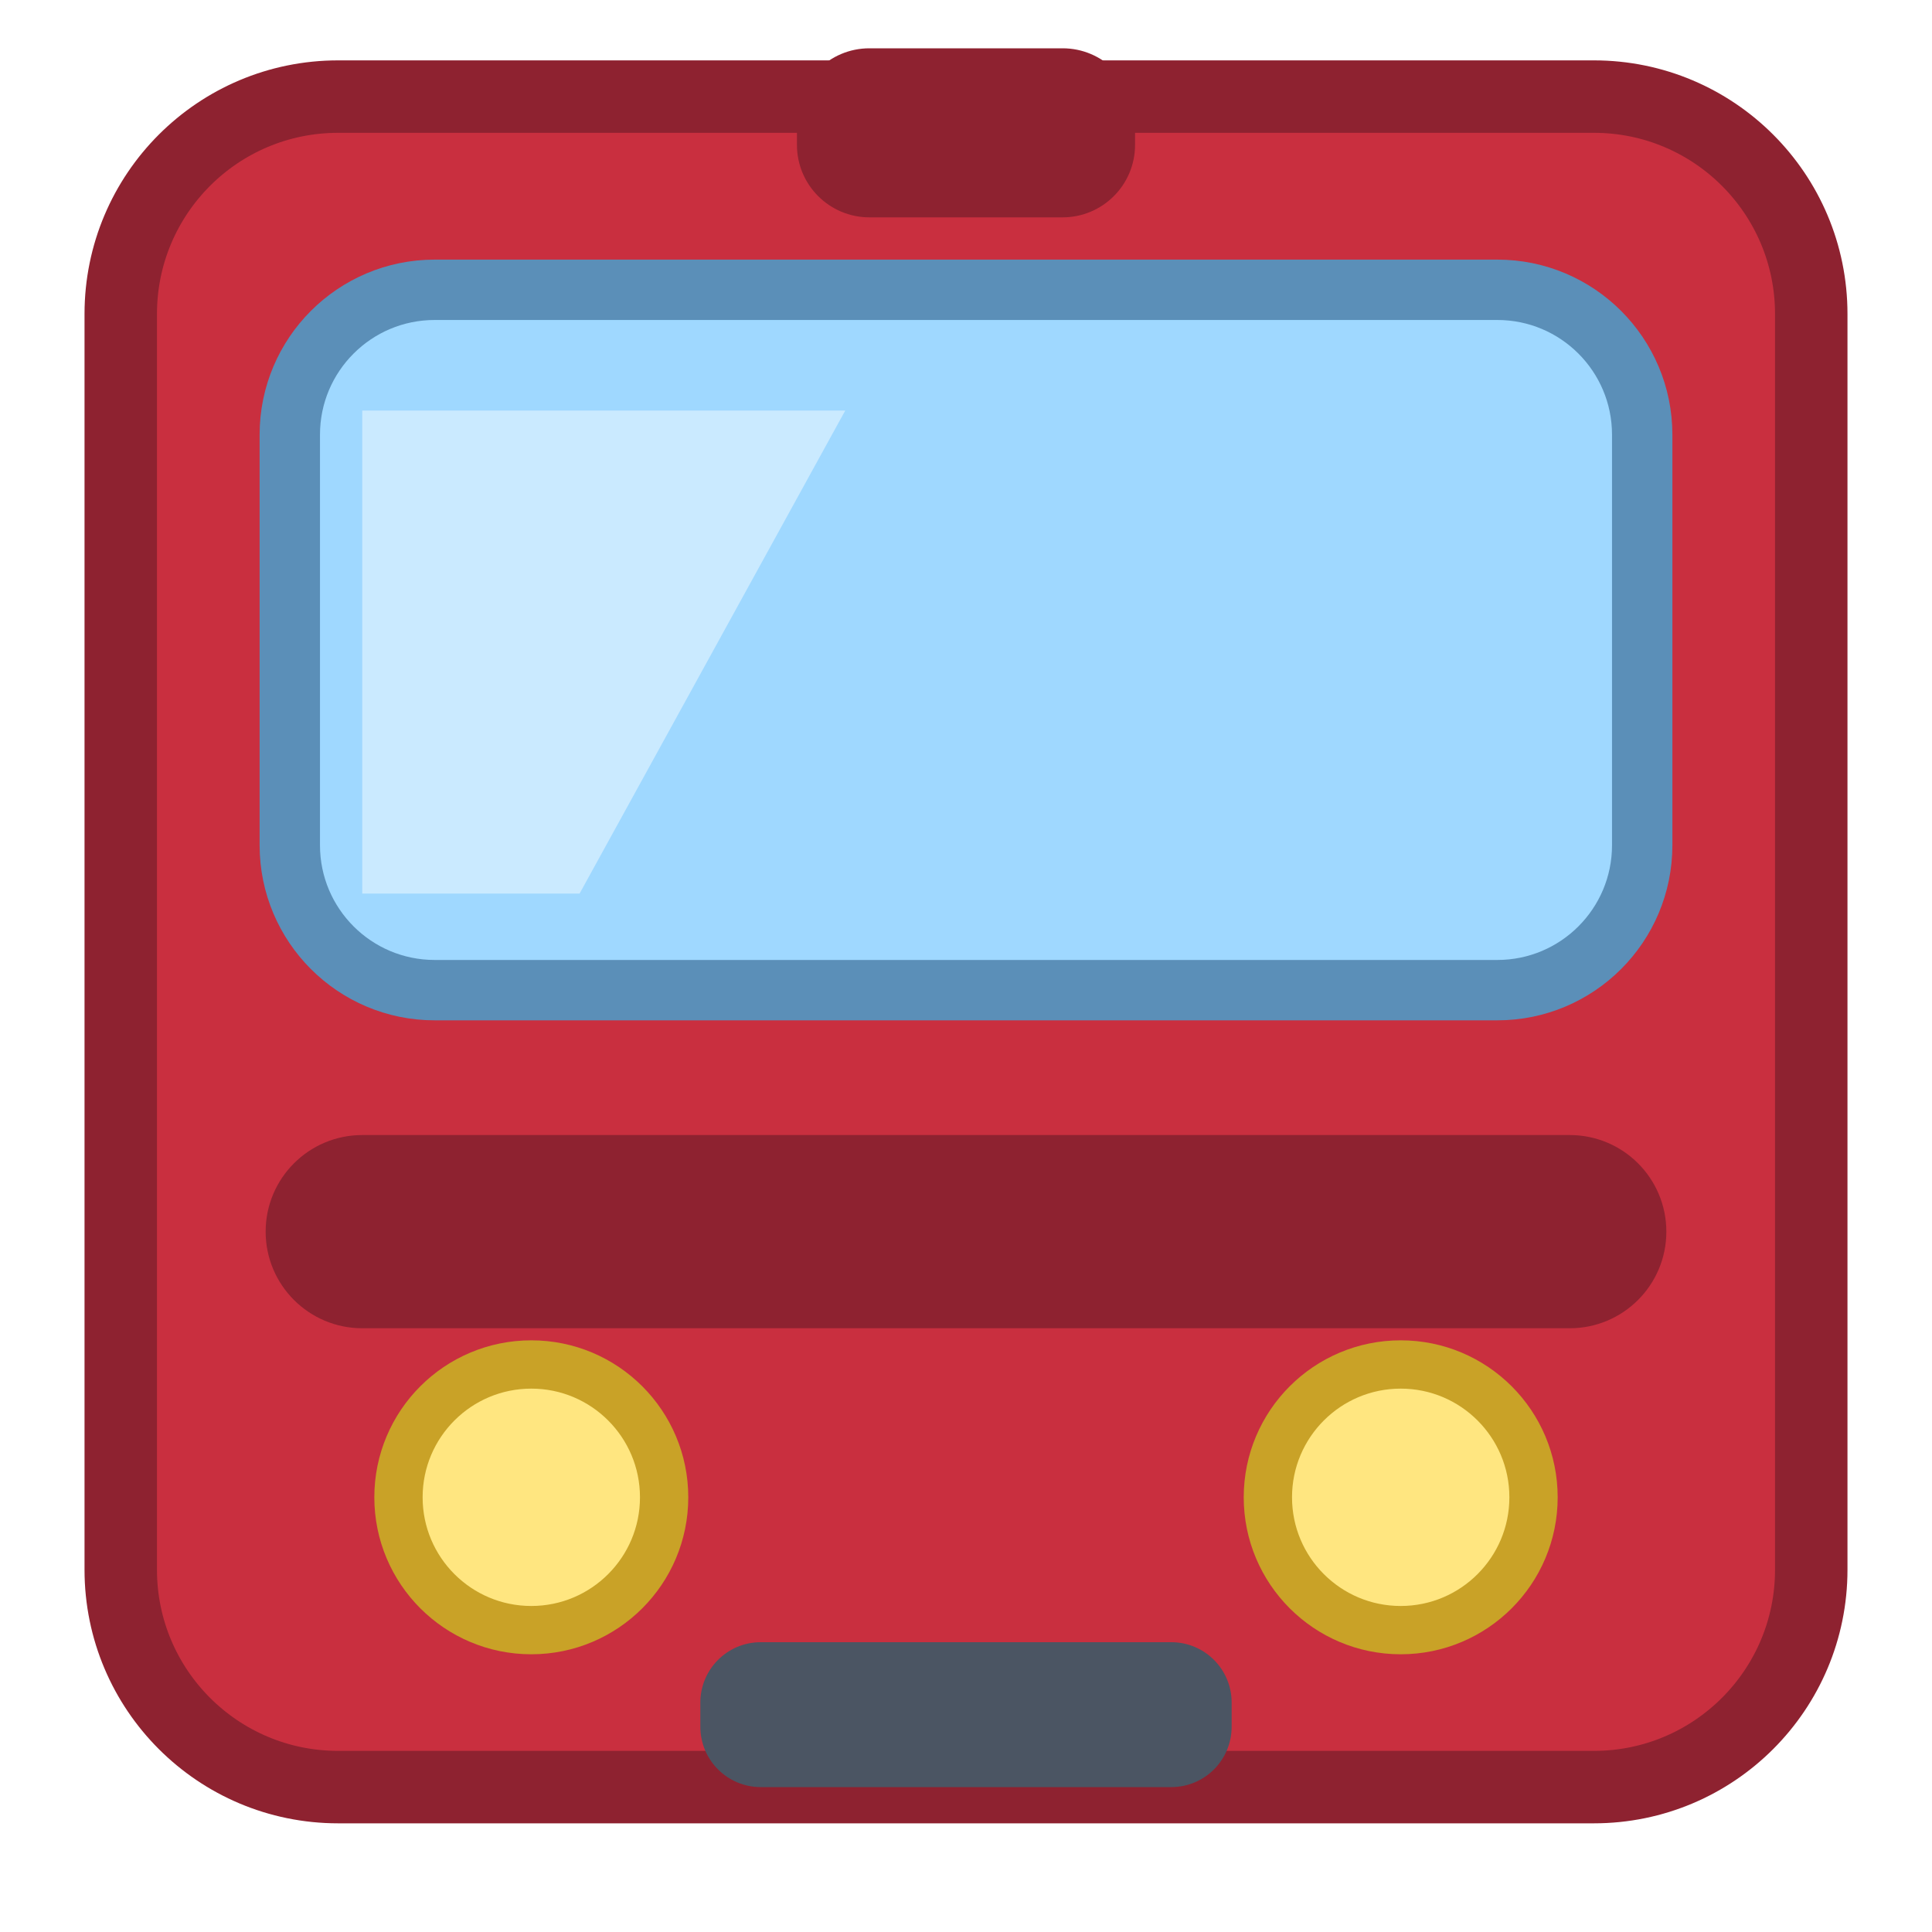
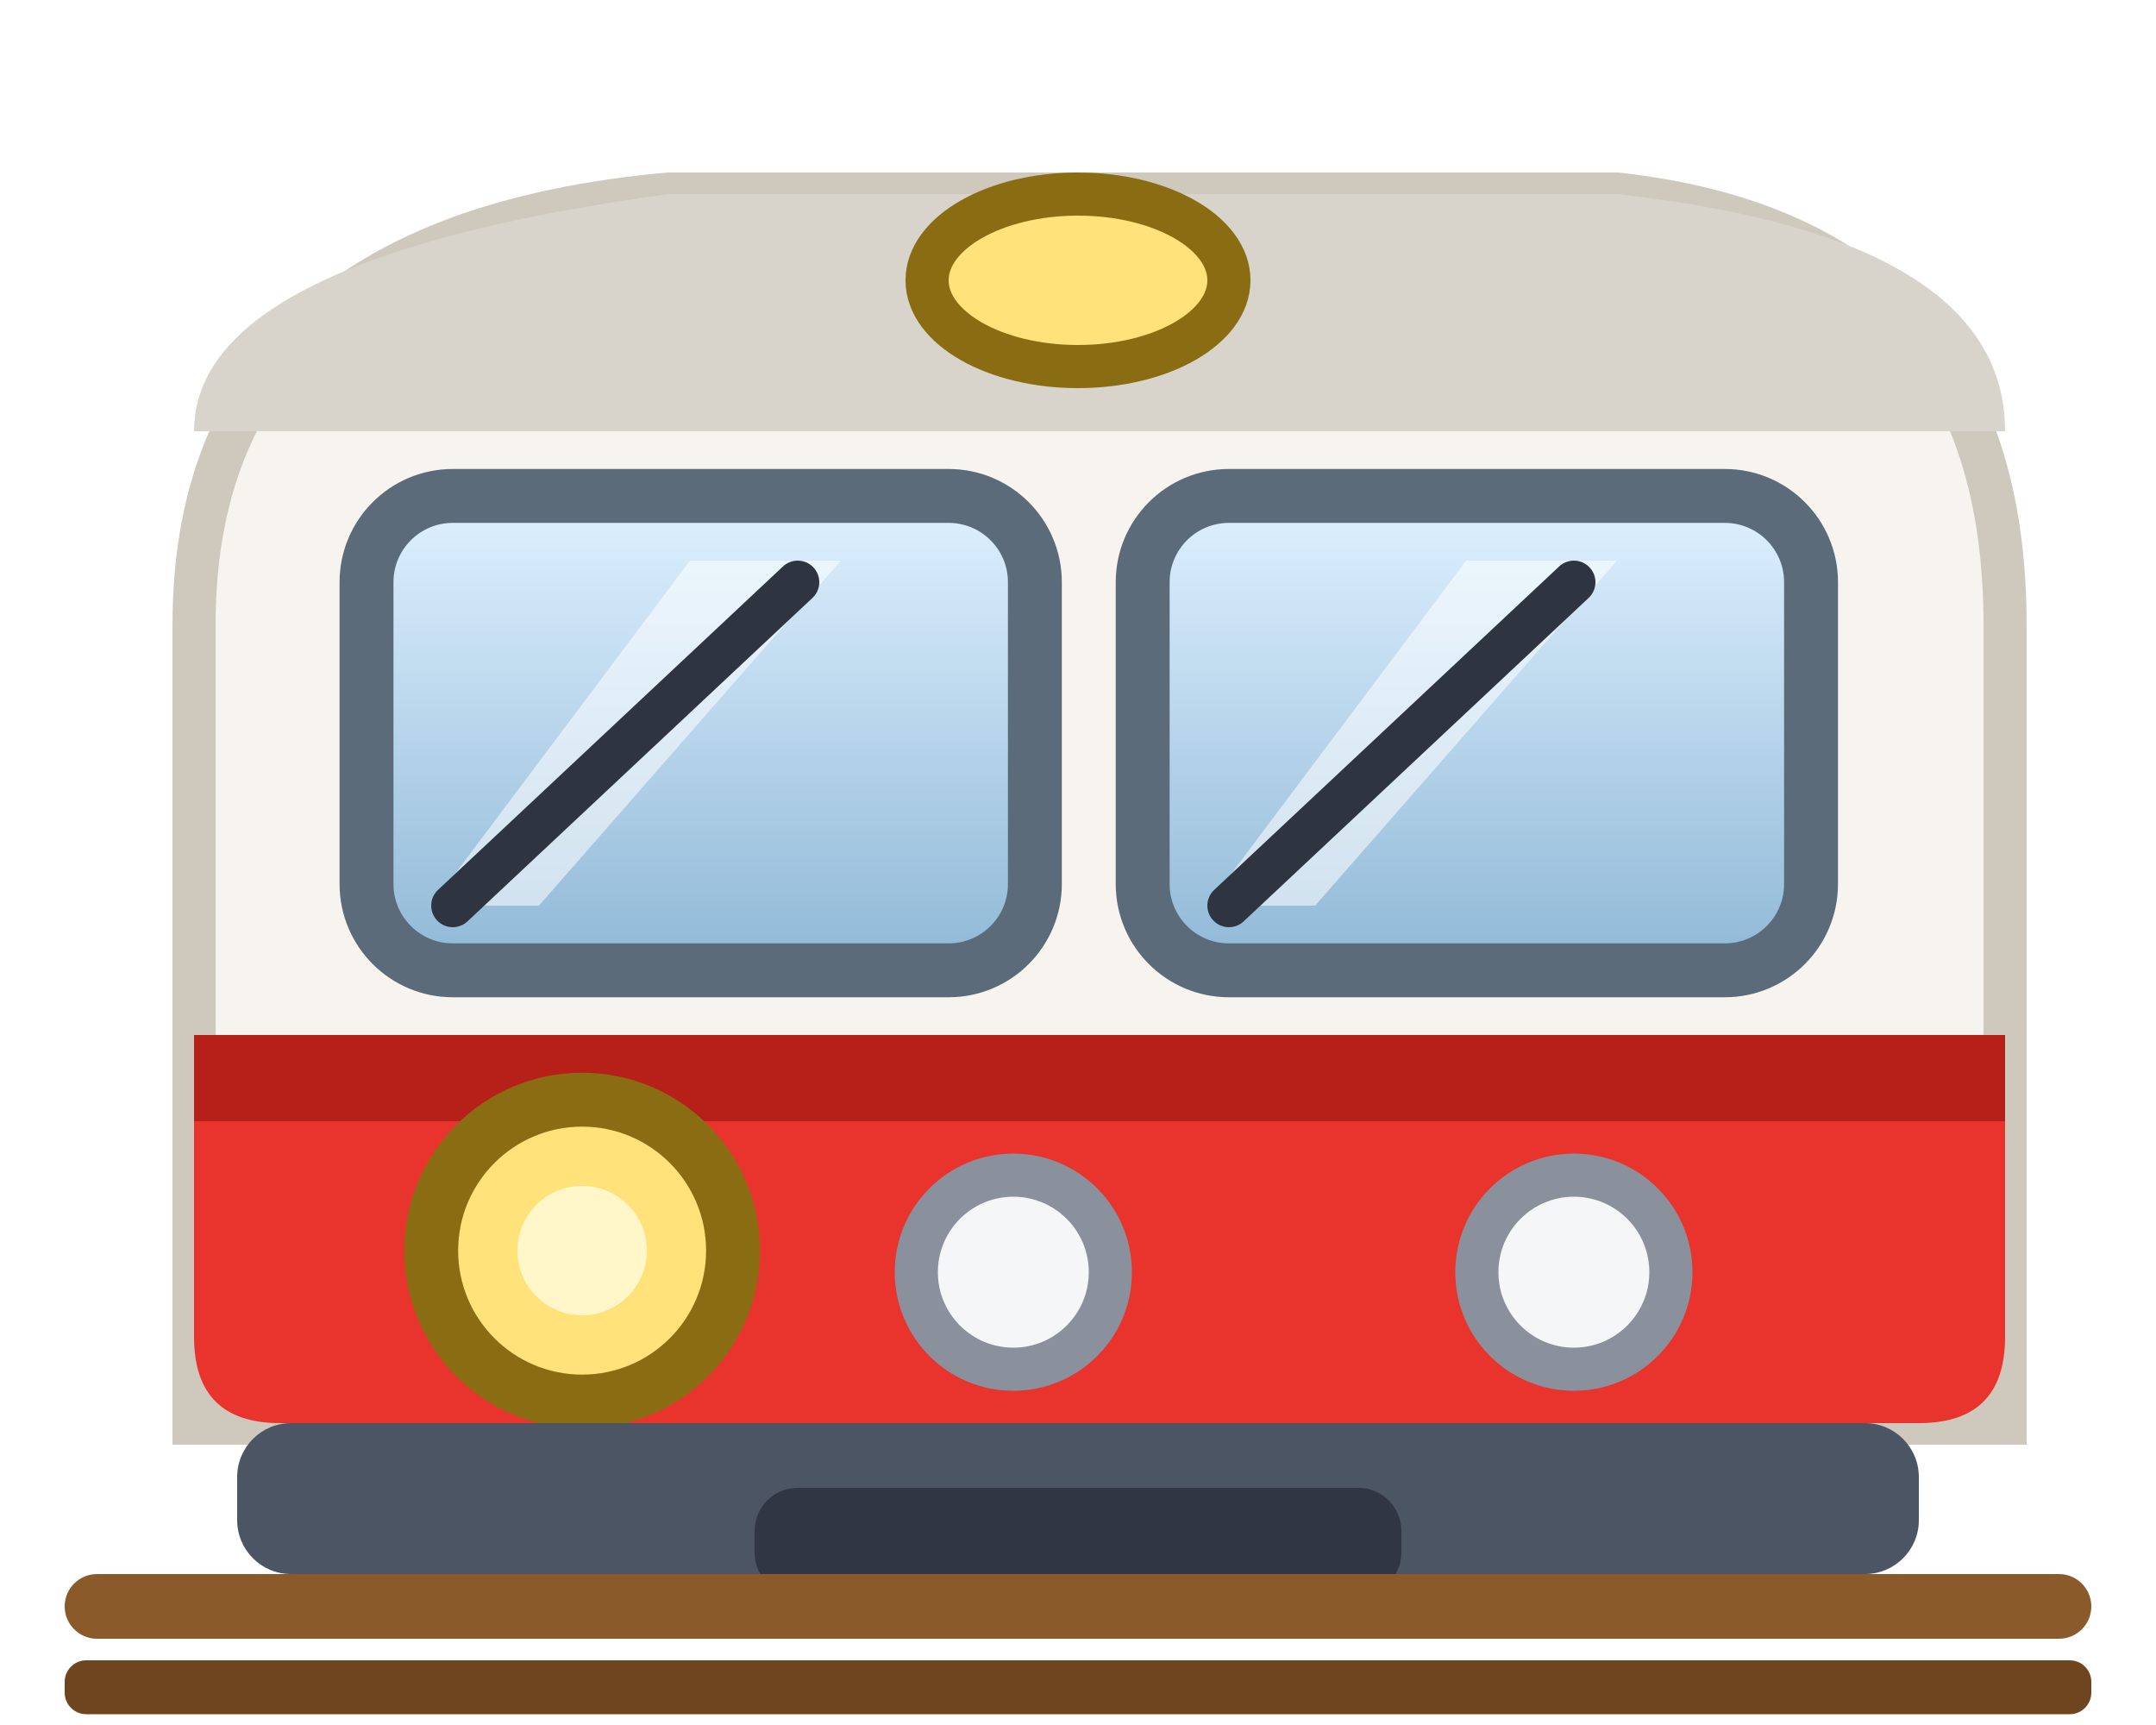
- <svg xmlns="http://www.w3.org/2000/svg" width="160" height="160" viewBox="0 0 160 160">
+ <svg xmlns="http://www.w3.org/2000/svg" width="200" height="160" viewBox="0 0 200 160">
+   <defs>
+     <linearGradient id="glass" x1="0" y1="0" x2="0" y2="1">
+       <stop offset="0" stop-color="#dff1ff" />
+       <stop offset="1" stop-color="#8fb8d6" />
+     </linearGradient>
+   </defs>
  <g>
-     <rect x="10" y="8" width="140" height="140" rx="18" fill="#c92f3f" />
-     <rect x="10" y="8" width="140" height="140" rx="18" fill="none" stroke="#8e2230" stroke-width="6" />
-     <rect x="24" y="24" width="112" height="58" rx="12" fill="#9fd8ff" />
-     <rect x="24" y="24" width="112" height="58" rx="12" fill="none" stroke="#5b8fb8" stroke-width="5" />
-     <path d="M30 34 L70 34 L48 74 L30 74 Z" fill="rgba(255,255,255,.45)" />
-     <rect x="22" y="94" width="116" height="16" rx="8" fill="#8e2230" />
-     <circle cx="44" cy="124" r="11" fill="#ffe680" stroke="#c9a227" stroke-width="4" />
-     <circle cx="116" cy="124" r="11" fill="#ffe680" stroke="#c9a227" stroke-width="4" />
-     <rect x="58" y="136" width="44" height="12" rx="5" fill="#4b5563" />
-     <rect x="66" y="4" width="28" height="14" rx="6" fill="#8e2230" />
+     <path d="M18 132 L18 58 Q18 22 62 18 L150 18 Q186 22 186 58 L186 132 Z" fill="#f7f4ef" stroke="#cfc8bd" stroke-width="4" />
+     <path d="M62 18 L150 18 Q186 22 186 40 L18 40 Q18 24 62 18 Z" fill="#d9d4cb" />
+     <rect x="34" y="46" width="62" height="44" rx="8" fill="url(#glass)" stroke="#5b6b7a" stroke-width="5" />
+     <rect x="106" y="46" width="62" height="44" rx="8" fill="url(#glass)" stroke="#5b6b7a" stroke-width="5" />
+     <path d="M40 84 L64 52 L78 52 L50 84 Z" fill="rgba(255,255,255,.55)" />
+     <path d="M112 84 L136 52 L150 52 L122 84 Z" fill="rgba(255,255,255,.55)" />
+     <path d="M42 84 L74 54" stroke="#2f3540" stroke-width="4" stroke-linecap="round" fill="none" />
+     <path d="M114 84 L146 54" stroke="#2f3540" stroke-width="4" stroke-linecap="round" fill="none" />
+     <path d="M18 96 L186 96 L186 124 Q186 132 178 132 L26 132 Q18 132 18 124 Z" fill="#e8342c" />
+     <path d="M18 96 L186 96 L186 104 L18 104 Z" fill="#b71f19" />
+     <circle cx="54" cy="116" r="14" fill="#ffe27a" stroke="#8a6d12" stroke-width="5" />
+     <circle cx="54" cy="116" r="6" fill="#fff6c9" />
+     <circle cx="94" cy="118" r="9" fill="#f4f6f8" stroke="#8a919c" stroke-width="4" />
+     <circle cx="146" cy="118" r="9" fill="#f4f6f8" stroke="#8a919c" stroke-width="4" />
+     <ellipse cx="100" cy="26" rx="14" ry="8" fill="#ffe27a" stroke="#8a6d12" stroke-width="4" />
+     <rect x="22" y="132" width="156" height="14" rx="5" fill="#4b5563" />
+     <rect x="70" y="138" width="60" height="10" rx="4" fill="#303644" />
+     <rect x="6" y="146" width="188" height="6" rx="3" fill="#8b5a2b" />
+     <rect x="6" y="154" width="188" height="5" rx="2" fill="#6f4520" />
  </g>
</svg>
